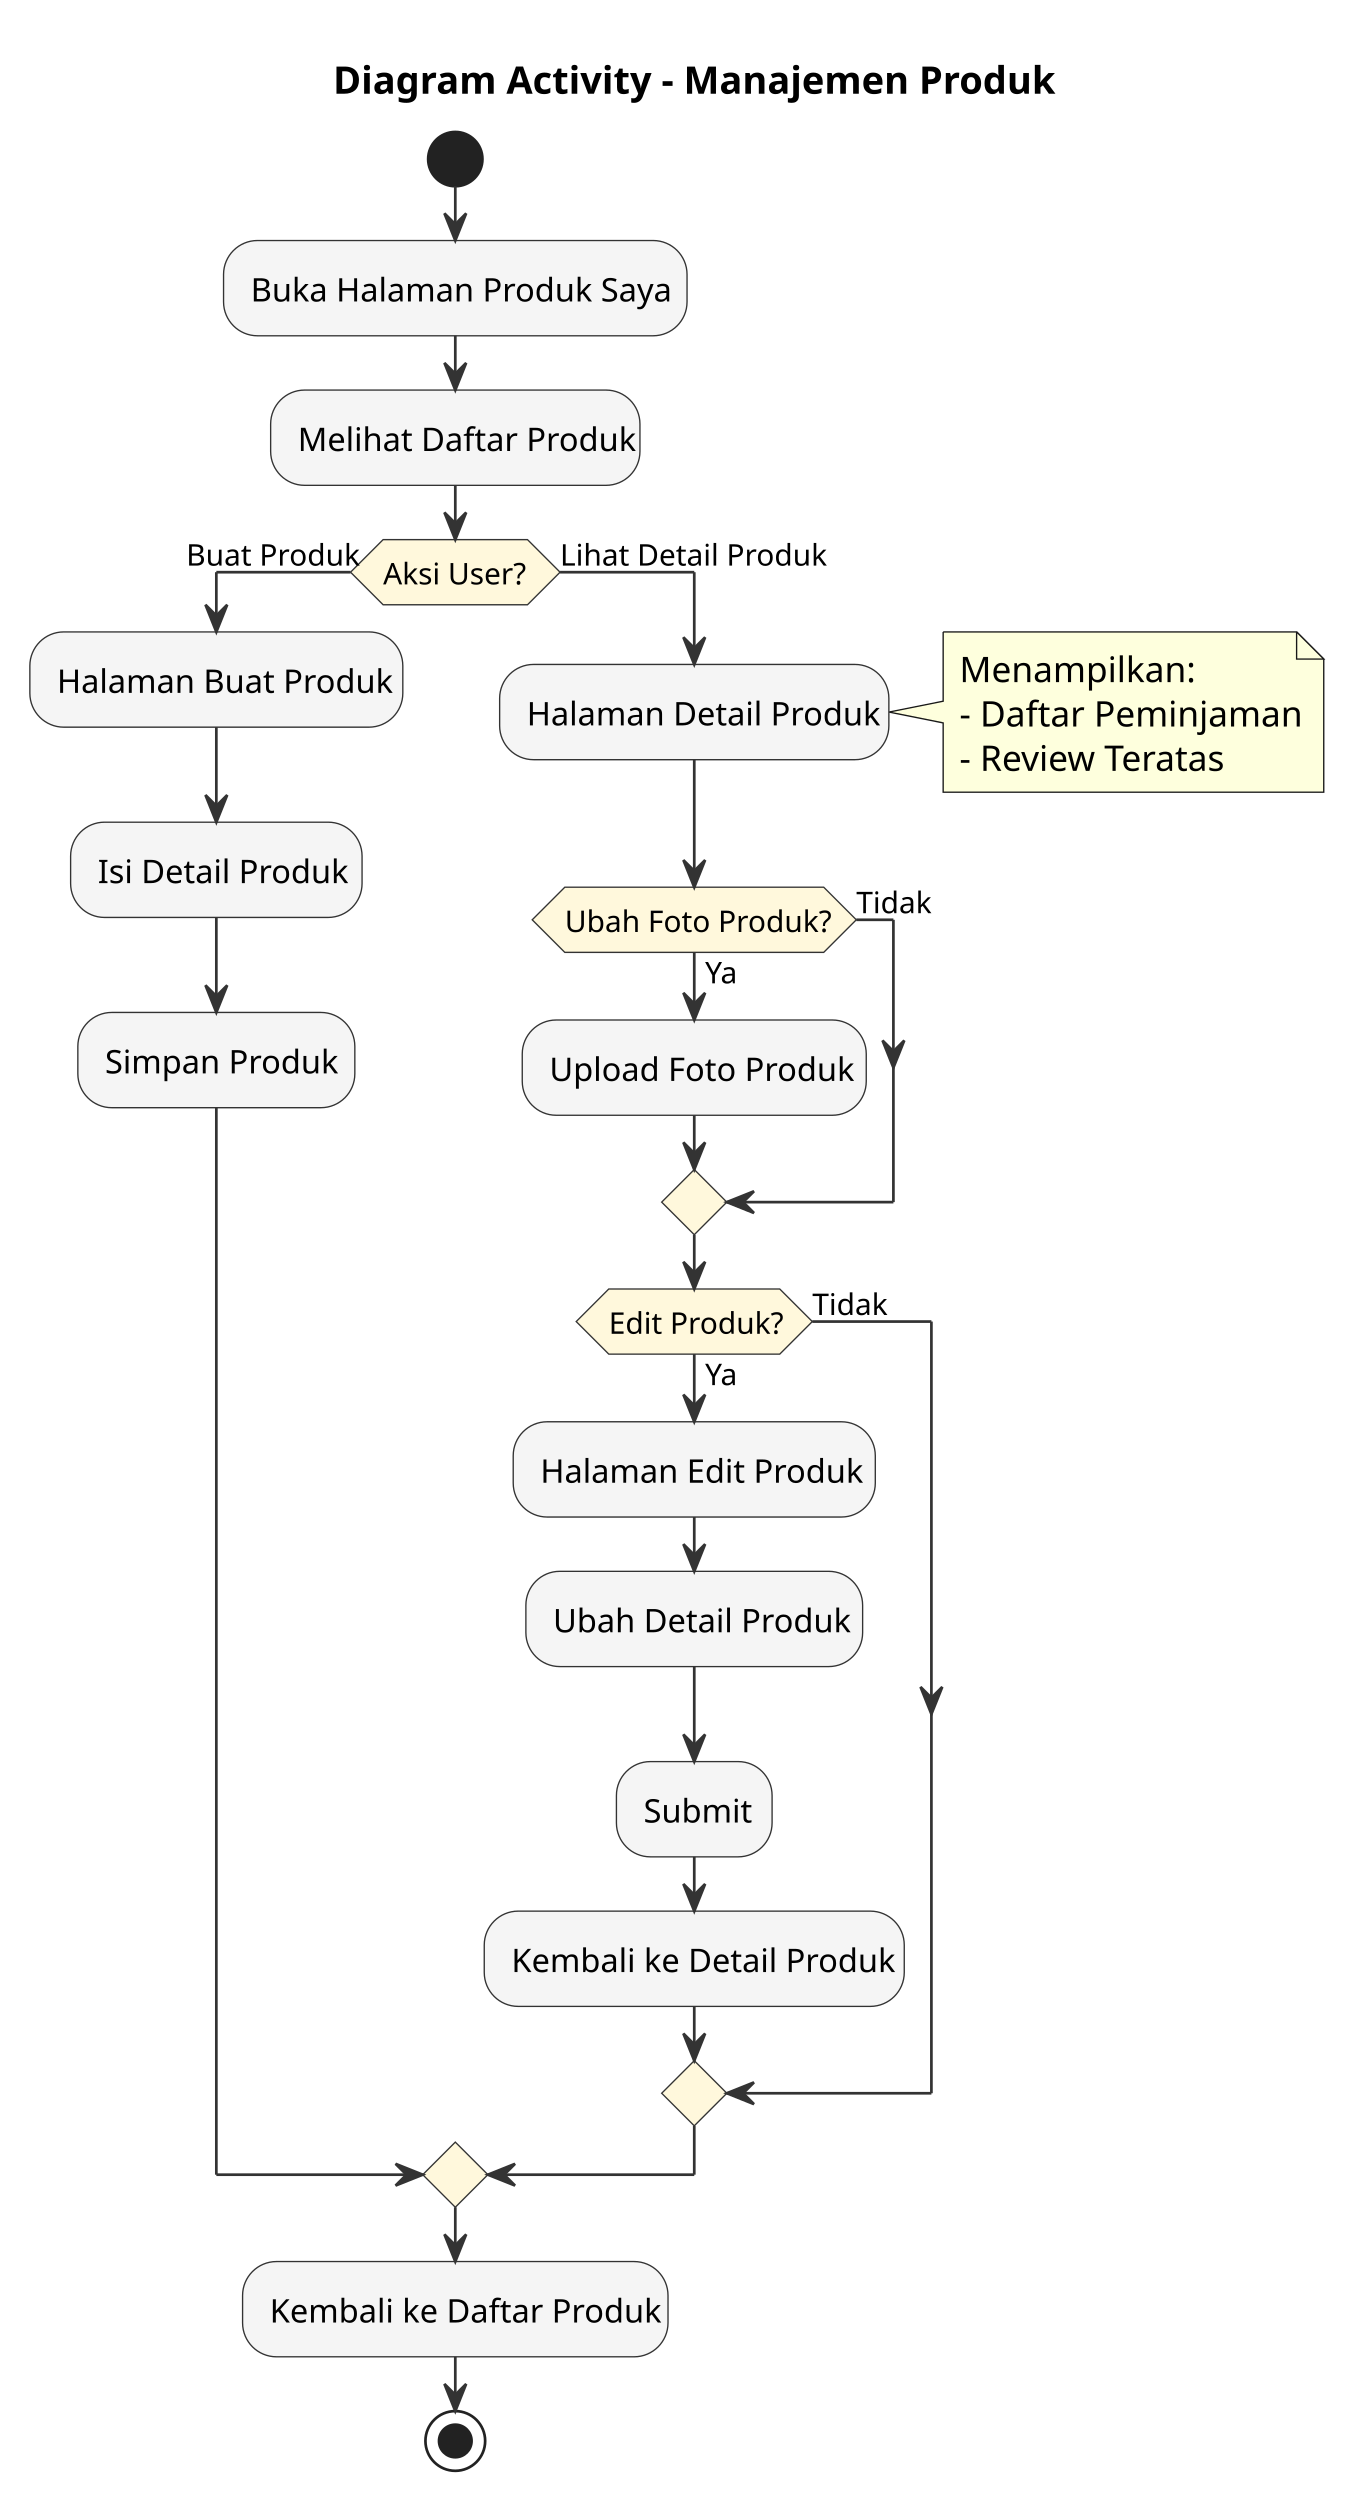
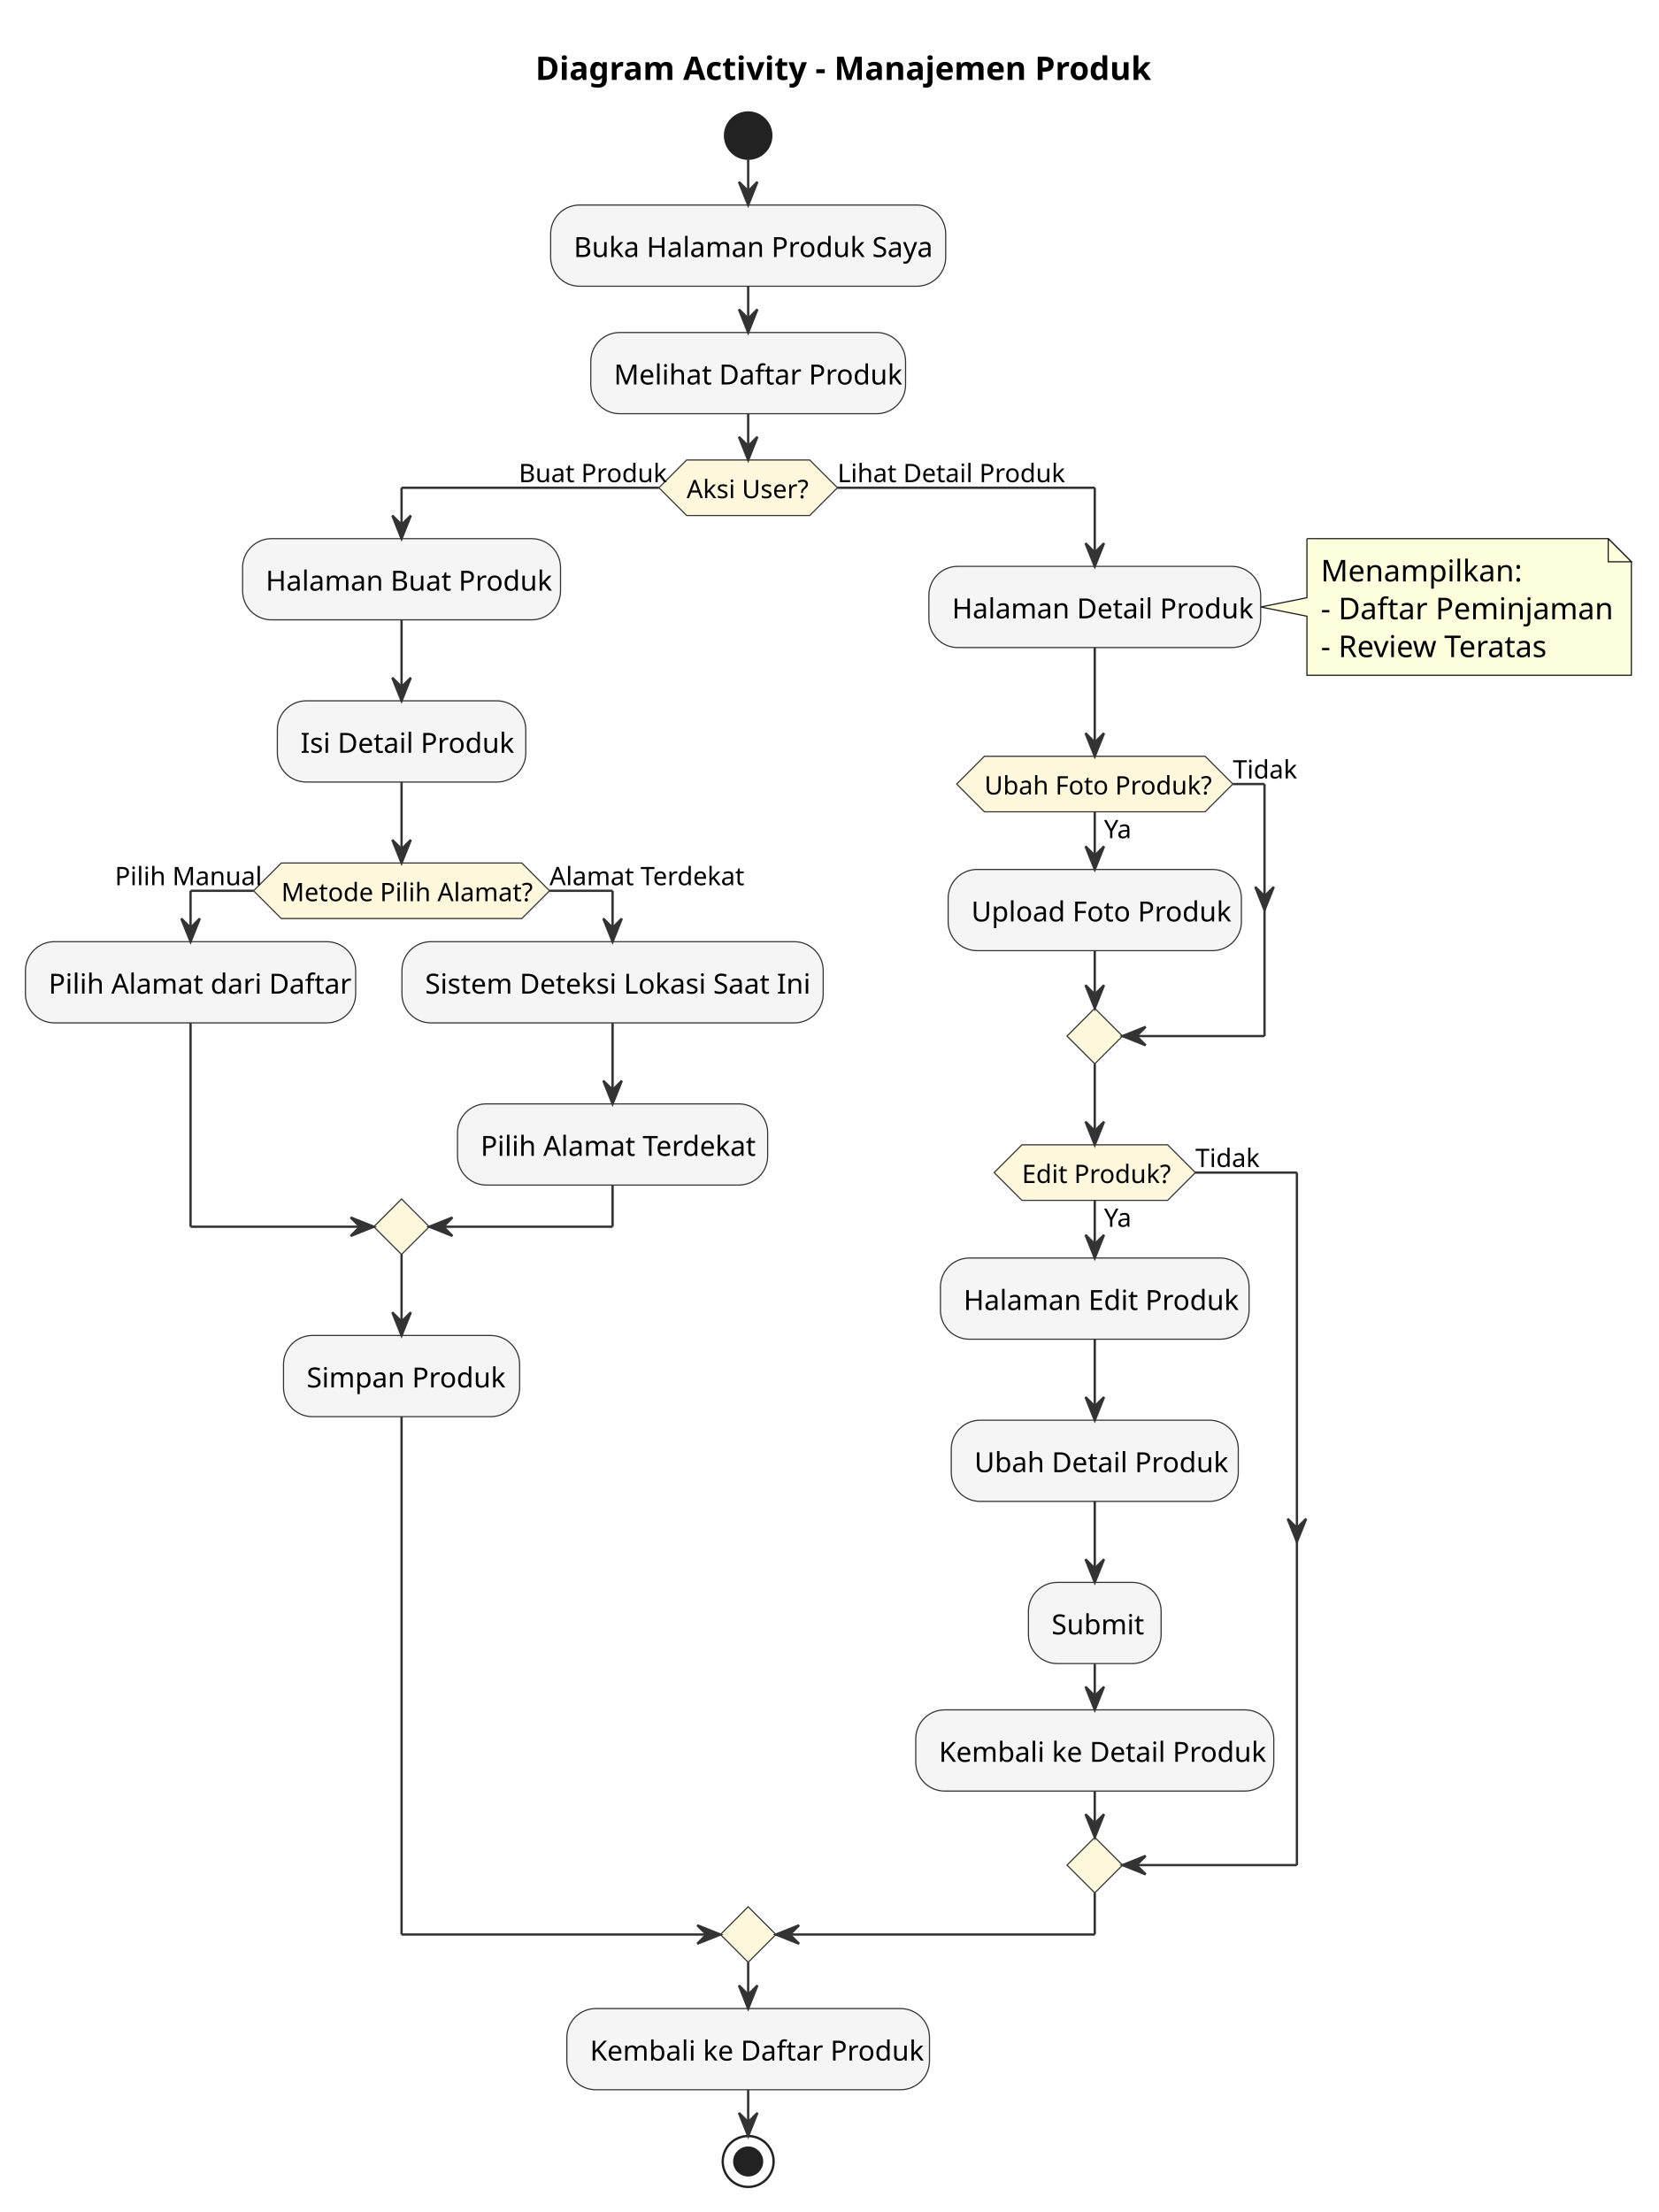
- <svg xmlns="http://www.w3.org/2000/svg" contentStyleType="text/css" data-diagram-type="ACTIVITY" height="921px" preserveAspectRatio="none" style="width:499px;height:921px;background:#FFFFFF;" version="1.1" viewBox="0 0 499 921" width="499px" zoomAndPan="magnify">
+ <svg xmlns="http://www.w3.org/2000/svg" contentStyleType="text/css" data-diagram-type="ACTIVITY" height="956px" preserveAspectRatio="none" style="width:717px;height:956px;background:#FFFFFF;" version="1.1" viewBox="0 0 717 956" width="717px" zoomAndPan="magnify">
  <defs />
  <g>
    <g class="title" data-source-line="1">
-       <text fill="#000000" font-family="sans-serif" font-size="14" font-weight="bold" lengthAdjust="spacing" textLength="251.289" x="122.69" y="34.533">Diagram Activity - Manajemen Produk</text>
+       <text fill="#000000" font-family="sans-serif" font-size="14" font-weight="bold" lengthAdjust="spacing" textLength="251.289" x="231.382" y="34.533">Diagram Activity - Manajemen Produk</text>
    </g>
-     <ellipse cx="167.731" cy="58.609" fill="#222222" rx="10" ry="10" style="stroke:#222222;stroke-width:1;" />
-     <rect fill="#F5F5F5" height="35.094" rx="12.5" ry="12.5" style="stroke:#333333;stroke-width:0.5;" width="170.75" x="82.356" y="88.609" />
-     <text fill="#000000" font-family="sans-serif" font-size="12" lengthAdjust="spacing" textLength="150.75" x="92.356" y="111.066">Buka Halaman Produk Saya</text>
-     <rect fill="#F5F5F5" height="35.094" rx="12.5" ry="12.5" style="stroke:#333333;stroke-width:0.5;" width="136.051" x="99.706" y="143.703" />
-     <text fill="#000000" font-family="sans-serif" font-size="12" lengthAdjust="spacing" textLength="116.051" x="109.706" y="166.16">Melihat Daftar Produk</text>
-     <polygon fill="#FFF8DC" points="141.142,198.797,194.321,198.797,206.321,210.797,194.321,222.797,141.142,222.797,129.142,210.797,141.142,198.797" style="stroke:#333333;stroke-width:0.5;" />
-     <text fill="#000000" font-family="sans-serif" font-size="11" lengthAdjust="spacing" textLength="53.179" x="141.142" y="215.298">Aksi User?</text>
-     <text fill="#000000" font-family="sans-serif" font-size="11" lengthAdjust="spacing" textLength="60.538" x="68.604" y="208.38">Buat Produk</text>
-     <text fill="#000000" font-family="sans-serif" font-size="11" lengthAdjust="spacing" textLength="92.941" x="206.321" y="208.38">Lihat Detail Produk</text>
-     <rect fill="#F5F5F5" height="35.094" rx="12.5" ry="12.5" style="stroke:#333333;stroke-width:0.5;" width="137.398" x="11" y="232.797" />
-     <text fill="#000000" font-family="sans-serif" font-size="12" lengthAdjust="spacing" textLength="117.398" x="21" y="255.254">Halaman Buat Produk</text>
-     <rect fill="#F5F5F5" height="35.094" rx="12.5" ry="12.5" style="stroke:#333333;stroke-width:0.5;" width="107.369" x="26.015" y="302.891" />
-     <text fill="#000000" font-family="sans-serif" font-size="12" lengthAdjust="spacing" textLength="87.369" x="36.015" y="325.348">Isi Detail Produk</text>
-     <rect fill="#F5F5F5" height="35.094" rx="12.5" ry="12.5" style="stroke:#333333;stroke-width:0.5;" width="102.043" x="28.678" y="372.984" />
-     <text fill="#000000" font-family="sans-serif" font-size="12" lengthAdjust="spacing" textLength="82.043" x="38.678" y="395.441">Simpan Produk</text>
-     <path d="M347.46,232.797 L347.46,258.324 L327.46,262.324 L347.46,266.324 L347.46,291.852 A0,0 0 0 0 347.46,291.852 L487.669,291.852 A0,0 0 0 0 487.669,291.852 L487.669,242.797 L477.669,232.797 L347.46,232.797 A0,0 0 0 0 347.46,232.797" fill="#FEFFDD" style="stroke:#181818;stroke-width:0.5;" />
-     <path d="M477.669,232.797 L477.669,242.797 L487.669,242.797 L477.669,232.797" fill="#FEFFDD" style="stroke:#181818;stroke-width:0.5;" />
-     <text fill="#000000" font-family="sans-serif" font-size="13" lengthAdjust="spacing" textLength="80.926" x="353.46" y="251.292">Menampilkan:</text>
-     <text fill="#000000" font-family="sans-serif" font-size="13" lengthAdjust="spacing" textLength="119.209" x="353.46" y="267.644">- Daftar Peminjaman</text>
-     <text fill="#000000" font-family="sans-serif" font-size="13" lengthAdjust="spacing" textLength="98.249" x="353.46" y="283.995">- Review Teratas</text>
-     <rect fill="#F5F5F5" height="35.094" rx="12.5" ry="12.5" style="stroke:#333333;stroke-width:0.5;" width="143.393" x="184.067" y="244.777" />
-     <text fill="#000000" font-family="sans-serif" font-size="12" lengthAdjust="spacing" textLength="123.393" x="194.067" y="267.234">Halaman Detail Produk</text>
-     <rect fill="#F5F5F5" height="35.094" rx="12.5" ry="12.5" style="stroke:#333333;stroke-width:0.5;" width="126.728" x="192.399" y="375.769" />
-     <text fill="#000000" font-family="sans-serif" font-size="12" lengthAdjust="spacing" textLength="106.728" x="202.399" y="398.227">Upload Foto Produk</text>
-     <polygon fill="#FFF8DC" points="208.068,326.852,303.459,326.852,315.459,338.852,303.459,350.852,208.068,350.852,196.068,338.852,208.068,326.852" style="stroke:#333333;stroke-width:0.5;" />
-     <text fill="#000000" font-family="sans-serif" font-size="11" lengthAdjust="spacing" textLength="13.455" x="259.764" y="362.271">Ya</text>
-     <text fill="#000000" font-family="sans-serif" font-size="11" lengthAdjust="spacing" textLength="95.391" x="208.068" y="343.353">Ubah Foto Produk?</text>
-     <text fill="#000000" font-family="sans-serif" font-size="11" lengthAdjust="spacing" textLength="26.898" x="315.459" y="336.435">Tidak</text>
-     <polygon fill="#FFF8DC" points="255.764,430.863,267.764,442.863,255.764,454.863,243.764,442.863,255.764,430.863" style="stroke:#333333;stroke-width:0.5;" />
-     <rect fill="#F5F5F5" height="35.094" rx="12.5" ry="12.5" style="stroke:#333333;stroke-width:0.5;" width="133.391" x="189.068" y="523.781" />
-     <text fill="#000000" font-family="sans-serif" font-size="12" lengthAdjust="spacing" textLength="113.391" x="199.068" y="546.238">Halaman Edit Produk</text>
-     <rect fill="#F5F5F5" height="35.094" rx="12.5" ry="12.5" style="stroke:#333333;stroke-width:0.5;" width="124.057" x="193.735" y="578.875" />
-     <text fill="#000000" font-family="sans-serif" font-size="12" lengthAdjust="spacing" textLength="104.057" x="203.735" y="601.332">Ubah Detail Produk</text>
-     <rect fill="#F5F5F5" height="35.094" rx="12.5" ry="12.5" style="stroke:#333333;stroke-width:0.5;" width="57.348" x="227.09" y="648.969" />
-     <text fill="#000000" font-family="sans-serif" font-size="12" lengthAdjust="spacing" textLength="37.348" x="237.09" y="671.426">Submit</text>
-     <rect fill="#F5F5F5" height="35.094" rx="12.5" ry="12.5" style="stroke:#333333;stroke-width:0.5;" width="154.731" x="178.398" y="704.062" />
-     <text fill="#000000" font-family="sans-serif" font-size="12" lengthAdjust="spacing" textLength="134.731" x="188.398" y="726.519">Kembali ke Detail Produk</text>
-     <polygon fill="#FFF8DC" points="224.273,474.863,287.254,474.863,299.254,486.863,287.254,498.863,224.273,498.863,212.273,486.863,224.273,474.863" style="stroke:#333333;stroke-width:0.5;" />
-     <text fill="#000000" font-family="sans-serif" font-size="11" lengthAdjust="spacing" textLength="13.455" x="259.764" y="510.282">Ya</text>
-     <text fill="#000000" font-family="sans-serif" font-size="11" lengthAdjust="spacing" textLength="62.981" x="224.273" y="491.364">Edit Produk?</text>
-     <text fill="#000000" font-family="sans-serif" font-size="11" lengthAdjust="spacing" textLength="26.898" x="299.254" y="484.446">Tidak</text>
-     <polygon fill="#FFF8DC" points="255.764,759.156,267.764,771.156,255.764,783.156,243.764,771.156,255.764,759.156" style="stroke:#333333;stroke-width:0.5;" />
-     <polygon fill="#FFF8DC" points="167.731,789.156,179.731,801.156,167.731,813.156,155.731,801.156,167.731,789.156" style="stroke:#333333;stroke-width:0.5;" />
-     <rect fill="#F5F5F5" height="35.094" rx="12.5" ry="12.5" style="stroke:#333333;stroke-width:0.5;" width="156.728" x="89.367" y="833.156" />
-     <text fill="#000000" font-family="sans-serif" font-size="12" lengthAdjust="spacing" textLength="136.728" x="99.367" y="855.613">Kembali ke Daftar Produk</text>
-     <ellipse cx="167.731" cy="899.25" fill="none" rx="11" ry="11" style="stroke:#222222;stroke-width:1;" />
-     <ellipse cx="167.731" cy="899.25" fill="#222222" rx="6" ry="6" style="stroke:#222222;stroke-width:1;" />
-     <line style="stroke:#333333;stroke-width:1;" x1="167.731" x2="167.731" y1="68.609" y2="88.609" />
-     <polygon fill="#333333" points="163.731,78.609,167.731,88.609,171.731,78.609,167.731,82.609" style="stroke:#333333;stroke-width:1;" />
-     <line style="stroke:#333333;stroke-width:1;" x1="167.731" x2="167.731" y1="123.703" y2="143.703" />
-     <polygon fill="#333333" points="163.731,133.703,167.731,143.703,171.731,133.703,167.731,137.703" style="stroke:#333333;stroke-width:1;" />
-     <line style="stroke:#333333;stroke-width:1;" x1="79.699" x2="79.699" y1="267.891" y2="302.891" />
-     <polygon fill="#333333" points="75.699,292.891,79.699,302.891,83.699,292.891,79.699,296.891" style="stroke:#333333;stroke-width:1;" />
-     <line style="stroke:#333333;stroke-width:1;" x1="79.699" x2="79.699" y1="337.984" y2="372.984" />
-     <polygon fill="#333333" points="75.699,362.984,79.699,372.984,83.699,362.984,79.699,366.984" style="stroke:#333333;stroke-width:1;" />
-     <line style="stroke:#333333;stroke-width:1;" x1="255.764" x2="255.764" y1="350.852" y2="375.769" />
-     <polygon fill="#333333" points="251.764,365.769,255.764,375.769,259.764,365.769,255.764,369.769" style="stroke:#333333;stroke-width:1;" />
-     <line style="stroke:#333333;stroke-width:1;" x1="315.459" x2="329.128" y1="338.852" y2="338.852" />
-     <polygon fill="#333333" points="325.128,383.316,329.128,393.316,333.128,383.316,329.128,387.316" style="stroke:#333333;stroke-width:1;" />
-     <line style="stroke:#333333;stroke-width:1;" x1="329.128" x2="329.128" y1="338.852" y2="442.863" />
-     <line style="stroke:#333333;stroke-width:1;" x1="329.128" x2="267.764" y1="442.863" y2="442.863" />
-     <polygon fill="#333333" points="277.764,438.863,267.764,442.863,277.764,446.863,273.764,442.863" style="stroke:#333333;stroke-width:1;" />
-     <line style="stroke:#333333;stroke-width:1;" x1="255.764" x2="255.764" y1="410.863" y2="430.863" />
-     <polygon fill="#333333" points="251.764,420.863,255.764,430.863,259.764,420.863,255.764,424.863" style="stroke:#333333;stroke-width:1;" />
-     <line style="stroke:#333333;stroke-width:1;" x1="255.764" x2="255.764" y1="279.871" y2="326.852" />
-     <polygon fill="#333333" points="251.764,316.852,255.764,326.852,259.764,316.852,255.764,320.852" style="stroke:#333333;stroke-width:1;" />
-     <line style="stroke:#333333;stroke-width:1;" x1="255.764" x2="255.764" y1="558.875" y2="578.875" />
-     <polygon fill="#333333" points="251.764,568.875,255.764,578.875,259.764,568.875,255.764,572.875" style="stroke:#333333;stroke-width:1;" />
-     <line style="stroke:#333333;stroke-width:1;" x1="255.764" x2="255.764" y1="613.969" y2="648.969" />
-     <polygon fill="#333333" points="251.764,638.969,255.764,648.969,259.764,638.969,255.764,642.969" style="stroke:#333333;stroke-width:1;" />
-     <line style="stroke:#333333;stroke-width:1;" x1="255.764" x2="255.764" y1="684.062" y2="704.062" />
-     <polygon fill="#333333" points="251.764,694.062,255.764,704.062,259.764,694.062,255.764,698.062" style="stroke:#333333;stroke-width:1;" />
-     <line style="stroke:#333333;stroke-width:1;" x1="255.764" x2="255.764" y1="498.863" y2="523.781" />
-     <polygon fill="#333333" points="251.764,513.781,255.764,523.781,259.764,513.781,255.764,517.781" style="stroke:#333333;stroke-width:1;" />
-     <line style="stroke:#333333;stroke-width:1;" x1="299.254" x2="343.129" y1="486.863" y2="486.863" />
-     <polygon fill="#333333" points="339.129,621.469,343.129,631.469,347.129,621.469,343.129,625.469" style="stroke:#333333;stroke-width:1;" />
-     <line style="stroke:#333333;stroke-width:1;" x1="343.129" x2="343.129" y1="486.863" y2="771.156" />
-     <line style="stroke:#333333;stroke-width:1;" x1="343.129" x2="267.764" y1="771.156" y2="771.156" />
-     <polygon fill="#333333" points="277.764,767.156,267.764,771.156,277.764,775.156,273.764,771.156" style="stroke:#333333;stroke-width:1;" />
-     <line style="stroke:#333333;stroke-width:1;" x1="255.764" x2="255.764" y1="739.156" y2="759.156" />
-     <polygon fill="#333333" points="251.764,749.156,255.764,759.156,259.764,749.156,255.764,753.156" style="stroke:#333333;stroke-width:1;" />
-     <line style="stroke:#333333;stroke-width:1;" x1="255.764" x2="255.764" y1="454.863" y2="474.863" />
-     <polygon fill="#333333" points="251.764,464.863,255.764,474.863,259.764,464.863,255.764,468.863" style="stroke:#333333;stroke-width:1;" />
-     <line style="stroke:#333333;stroke-width:1;" x1="129.142" x2="79.699" y1="210.797" y2="210.797" />
-     <line style="stroke:#333333;stroke-width:1;" x1="79.699" x2="79.699" y1="210.797" y2="232.797" />
-     <polygon fill="#333333" points="75.699,222.797,79.699,232.797,83.699,222.797,79.699,226.797" style="stroke:#333333;stroke-width:1;" />
-     <line style="stroke:#333333;stroke-width:1;" x1="206.321" x2="255.764" y1="210.797" y2="210.797" />
-     <line style="stroke:#333333;stroke-width:1;" x1="255.764" x2="255.764" y1="210.797" y2="244.777" />
-     <polygon fill="#333333" points="251.764,234.777,255.764,244.777,259.764,234.777,255.764,238.777" style="stroke:#333333;stroke-width:1;" />
-     <line style="stroke:#333333;stroke-width:1;" x1="79.699" x2="79.699" y1="408.078" y2="801.156" />
-     <line style="stroke:#333333;stroke-width:1;" x1="79.699" x2="155.731" y1="801.156" y2="801.156" />
-     <polygon fill="#333333" points="145.731,797.156,155.731,801.156,145.731,805.156,149.731,801.156" style="stroke:#333333;stroke-width:1;" />
-     <line style="stroke:#333333;stroke-width:1;" x1="255.764" x2="255.764" y1="783.156" y2="801.156" />
-     <line style="stroke:#333333;stroke-width:1;" x1="255.764" x2="179.731" y1="801.156" y2="801.156" />
-     <polygon fill="#333333" points="189.731,797.156,179.731,801.156,189.731,805.156,185.731,801.156" style="stroke:#333333;stroke-width:1;" />
-     <line style="stroke:#333333;stroke-width:1;" x1="167.731" x2="167.731" y1="178.797" y2="198.797" />
-     <polygon fill="#333333" points="163.731,188.797,167.731,198.797,171.731,188.797,167.731,192.797" style="stroke:#333333;stroke-width:1;" />
-     <line style="stroke:#333333;stroke-width:1;" x1="167.731" x2="167.731" y1="813.156" y2="833.156" />
-     <polygon fill="#333333" points="163.731,823.156,167.731,833.156,171.731,823.156,167.731,827.156" style="stroke:#333333;stroke-width:1;" />
-     <line style="stroke:#333333;stroke-width:1;" x1="167.731" x2="167.731" y1="868.25" y2="888.25" />
-     <polygon fill="#333333" points="163.731,878.25,167.731,888.25,171.731,878.25,167.731,882.25" style="stroke:#333333;stroke-width:1;" />
+     <ellipse cx="323.35" cy="58.609" fill="#222222" rx="10" ry="10" style="stroke:#222222;stroke-width:1;" />
+     <rect fill="#F5F5F5" height="35.094" rx="12.5" ry="12.5" style="stroke:#333333;stroke-width:0.5;" width="170.75" x="237.975" y="88.609" />
+     <text fill="#000000" font-family="sans-serif" font-size="12" lengthAdjust="spacing" textLength="150.75" x="247.975" y="111.066">Buka Halaman Produk Saya</text>
+     <rect fill="#F5F5F5" height="35.094" rx="12.5" ry="12.5" style="stroke:#333333;stroke-width:0.5;" width="136.051" x="255.325" y="143.703" />
+     <text fill="#000000" font-family="sans-serif" font-size="12" lengthAdjust="spacing" textLength="116.051" x="265.325" y="166.16">Melihat Daftar Produk</text>
+     <polygon fill="#FFF8DC" points="296.761,198.797,349.94,198.797,361.94,210.797,349.94,222.797,296.761,222.797,284.761,210.797,296.761,198.797" style="stroke:#333333;stroke-width:0.5;" />
+     <text fill="#000000" font-family="sans-serif" font-size="11" lengthAdjust="spacing" textLength="53.179" x="296.761" y="215.298">Aksi User?</text>
+     <text fill="#000000" font-family="sans-serif" font-size="11" lengthAdjust="spacing" textLength="60.538" x="224.223" y="208.38">Buat Produk</text>
+     <text fill="#000000" font-family="sans-serif" font-size="11" lengthAdjust="spacing" textLength="92.941" x="361.94" y="208.38">Lihat Detail Produk</text>
+     <rect fill="#F5F5F5" height="35.094" rx="12.5" ry="12.5" style="stroke:#333333;stroke-width:0.5;" width="137.398" x="104.853" y="232.797" />
+     <text fill="#000000" font-family="sans-serif" font-size="12" lengthAdjust="spacing" textLength="117.398" x="114.853" y="255.254">Halaman Buat Produk</text>
+     <rect fill="#F5F5F5" height="35.094" rx="12.5" ry="12.5" style="stroke:#333333;stroke-width:0.5;" width="107.369" x="119.868" y="302.891" />
+     <text fill="#000000" font-family="sans-serif" font-size="12" lengthAdjust="spacing" textLength="87.369" x="129.868" y="325.348">Isi Detail Produk</text>
+     <polygon fill="#FFF8DC" points="121.582,372.984,225.523,372.984,237.523,384.984,225.523,396.984,121.582,396.984,109.582,384.984,121.582,372.984" style="stroke:#333333;stroke-width:0.5;" />
+     <text fill="#000000" font-family="sans-serif" font-size="11" lengthAdjust="spacing" textLength="103.941" x="121.582" y="389.485">Metode Pilih Alamat?</text>
+     <text fill="#000000" font-family="sans-serif" font-size="11" lengthAdjust="spacing" textLength="59.92" x="49.662" y="382.567">Pilih Manual</text>
+     <text fill="#000000" font-family="sans-serif" font-size="11" lengthAdjust="spacing" textLength="80.701" x="237.523" y="382.567">Alamat Terdekat</text>
+     <rect fill="#F5F5F5" height="35.094" rx="12.5" ry="12.5" style="stroke:#333333;stroke-width:0.5;" width="142.713" x="11" y="406.984" />
+     <text fill="#000000" font-family="sans-serif" font-size="12" lengthAdjust="spacing" textLength="122.713" x="21" y="429.441">Pilih Alamat dari Daftar</text>
+     <rect fill="#F5F5F5" height="35.094" rx="12.5" ry="12.5" style="stroke:#333333;stroke-width:0.5;" width="182.07" x="173.713" y="406.984" />
+     <text fill="#000000" font-family="sans-serif" font-size="12" lengthAdjust="spacing" textLength="162.07" x="183.713" y="429.441">Sistem Deteksi Lokasi Saat Ini</text>
+     <rect fill="#F5F5F5" height="35.094" rx="12.5" ry="12.5" style="stroke:#333333;stroke-width:0.5;" width="134.047" x="197.725" y="477.078" />
+     <text fill="#000000" font-family="sans-serif" font-size="12" lengthAdjust="spacing" textLength="114.047" x="207.725" y="499.535">Pilih Alamat Terdekat</text>
+     <polygon fill="#FFF8DC" points="173.552,518.172,185.552,530.172,173.552,542.172,161.552,530.172,173.552,518.172" style="stroke:#333333;stroke-width:0.5;" />
+     <rect fill="#F5F5F5" height="35.094" rx="12.5" ry="12.5" style="stroke:#333333;stroke-width:0.5;" width="102.043" x="122.531" y="577.172" />
+     <text fill="#000000" font-family="sans-serif" font-size="12" lengthAdjust="spacing" textLength="82.043" x="132.531" y="599.629">Simpan Produk</text>
+     <path d="M564.845,232.797 L564.845,258.324 L544.845,262.324 L564.845,266.324 L564.845,291.852 A0,0 0 0 0 564.845,291.852 L705.054,291.852 A0,0 0 0 0 705.054,291.852 L705.054,242.797 L695.054,232.797 L564.845,232.797 A0,0 0 0 0 564.845,232.797" fill="#FEFFDD" style="stroke:#181818;stroke-width:0.5;" />
+     <path d="M695.054,232.797 L695.054,242.797 L705.054,242.797 L695.054,232.797" fill="#FEFFDD" style="stroke:#181818;stroke-width:0.5;" />
+     <text fill="#000000" font-family="sans-serif" font-size="13" lengthAdjust="spacing" textLength="80.926" x="570.845" y="251.292">Menampilkan:</text>
+     <text fill="#000000" font-family="sans-serif" font-size="13" lengthAdjust="spacing" textLength="119.209" x="570.845" y="267.644">- Daftar Peminjaman</text>
+     <text fill="#000000" font-family="sans-serif" font-size="13" lengthAdjust="spacing" textLength="98.249" x="570.845" y="283.995">- Review Teratas</text>
+     <rect fill="#F5F5F5" height="35.094" rx="12.5" ry="12.5" style="stroke:#333333;stroke-width:0.5;" width="143.393" x="401.452" y="244.777" />
+     <text fill="#000000" font-family="sans-serif" font-size="12" lengthAdjust="spacing" textLength="123.393" x="411.452" y="267.234">Halaman Detail Produk</text>
+     <rect fill="#F5F5F5" height="35.094" rx="12.5" ry="12.5" style="stroke:#333333;stroke-width:0.5;" width="126.728" x="409.784" y="375.769" />
+     <text fill="#000000" font-family="sans-serif" font-size="12" lengthAdjust="spacing" textLength="106.728" x="419.784" y="398.227">Upload Foto Produk</text>
+     <polygon fill="#FFF8DC" points="425.453,326.852,520.844,326.852,532.844,338.852,520.844,350.852,425.453,350.852,413.453,338.852,425.453,326.852" style="stroke:#333333;stroke-width:0.5;" />
+     <text fill="#000000" font-family="sans-serif" font-size="11" lengthAdjust="spacing" textLength="13.455" x="477.148" y="362.271">Ya</text>
+     <text fill="#000000" font-family="sans-serif" font-size="11" lengthAdjust="spacing" textLength="95.391" x="425.453" y="343.353">Ubah Foto Produk?</text>
+     <text fill="#000000" font-family="sans-serif" font-size="11" lengthAdjust="spacing" textLength="26.898" x="532.844" y="336.435">Tidak</text>
+     <polygon fill="#FFF8DC" points="473.148,435.781,485.148,447.781,473.148,459.781,461.148,447.781,473.148,435.781" style="stroke:#333333;stroke-width:0.5;" />
+     <rect fill="#F5F5F5" height="35.094" rx="12.5" ry="12.5" style="stroke:#333333;stroke-width:0.5;" width="133.391" x="406.453" y="543.699" />
+     <text fill="#000000" font-family="sans-serif" font-size="12" lengthAdjust="spacing" textLength="113.391" x="416.453" y="566.156">Halaman Edit Produk</text>
+     <rect fill="#F5F5F5" height="35.094" rx="12.5" ry="12.5" style="stroke:#333333;stroke-width:0.5;" width="124.057" x="411.12" y="613.793" />
+     <text fill="#000000" font-family="sans-serif" font-size="12" lengthAdjust="spacing" textLength="104.057" x="421.12" y="636.25">Ubah Detail Produk</text>
+     <rect fill="#F5F5F5" height="35.094" rx="12.5" ry="12.5" style="stroke:#333333;stroke-width:0.5;" width="57.348" x="444.475" y="683.887" />
+     <text fill="#000000" font-family="sans-serif" font-size="12" lengthAdjust="spacing" textLength="37.348" x="454.475" y="706.344">Submit</text>
+     <rect fill="#F5F5F5" height="35.094" rx="12.5" ry="12.5" style="stroke:#333333;stroke-width:0.5;" width="154.731" x="395.783" y="738.981" />
+     <text fill="#000000" font-family="sans-serif" font-size="12" lengthAdjust="spacing" textLength="134.731" x="405.783" y="761.438">Kembali ke Detail Produk</text>
+     <polygon fill="#FFF8DC" points="441.658,494.781,504.639,494.781,516.639,506.781,504.639,518.781,441.658,518.781,429.658,506.781,441.658,494.781" style="stroke:#333333;stroke-width:0.5;" />
+     <text fill="#000000" font-family="sans-serif" font-size="11" lengthAdjust="spacing" textLength="13.455" x="477.148" y="530.2">Ya</text>
+     <text fill="#000000" font-family="sans-serif" font-size="11" lengthAdjust="spacing" textLength="62.981" x="441.658" y="511.282">Edit Produk?</text>
+     <text fill="#000000" font-family="sans-serif" font-size="11" lengthAdjust="spacing" textLength="26.898" x="516.639" y="504.364">Tidak</text>
+     <polygon fill="#FFF8DC" points="473.148,794.074,485.148,806.074,473.148,818.074,461.148,806.074,473.148,794.074" style="stroke:#333333;stroke-width:0.5;" />
+     <polygon fill="#FFF8DC" points="323.35,824.074,335.35,836.074,323.35,848.074,311.35,836.074,323.35,824.074" style="stroke:#333333;stroke-width:0.5;" />
+     <rect fill="#F5F5F5" height="35.094" rx="12.5" ry="12.5" style="stroke:#333333;stroke-width:0.5;" width="156.728" x="244.986" y="868.074" />
+     <text fill="#000000" font-family="sans-serif" font-size="12" lengthAdjust="spacing" textLength="136.728" x="254.986" y="890.531">Kembali ke Daftar Produk</text>
+     <ellipse cx="323.35" cy="934.168" fill="none" rx="11" ry="11" style="stroke:#222222;stroke-width:1;" />
+     <ellipse cx="323.35" cy="934.168" fill="#222222" rx="6" ry="6" style="stroke:#222222;stroke-width:1;" />
+     <line style="stroke:#333333;stroke-width:1;" x1="323.35" x2="323.35" y1="68.609" y2="88.609" />
+     <polygon fill="#333333" points="319.35,78.609,323.35,88.609,327.35,78.609,323.35,82.609" style="stroke:#333333;stroke-width:1;" />
+     <line style="stroke:#333333;stroke-width:1;" x1="323.35" x2="323.35" y1="123.703" y2="143.703" />
+     <polygon fill="#333333" points="319.35,133.703,323.35,143.703,327.35,133.703,323.35,137.703" style="stroke:#333333;stroke-width:1;" />
+     <line style="stroke:#333333;stroke-width:1;" x1="173.552" x2="173.552" y1="267.891" y2="302.891" />
+     <polygon fill="#333333" points="169.552,292.891,173.552,302.891,177.552,292.891,173.552,296.891" style="stroke:#333333;stroke-width:1;" />
+     <line style="stroke:#333333;stroke-width:1;" x1="264.748" x2="264.748" y1="442.078" y2="477.078" />
+     <polygon fill="#333333" points="260.748,467.078,264.748,477.078,268.748,467.078,264.748,471.078" style="stroke:#333333;stroke-width:1;" />
+     <line style="stroke:#333333;stroke-width:1;" x1="109.582" x2="82.356" y1="384.984" y2="384.984" />
+     <line style="stroke:#333333;stroke-width:1;" x1="82.356" x2="82.356" y1="384.984" y2="406.984" />
+     <polygon fill="#333333" points="78.356,396.984,82.356,406.984,86.356,396.984,82.356,400.984" style="stroke:#333333;stroke-width:1;" />
+     <line style="stroke:#333333;stroke-width:1;" x1="237.523" x2="264.748" y1="384.984" y2="384.984" />
+     <line style="stroke:#333333;stroke-width:1;" x1="264.748" x2="264.748" y1="384.984" y2="406.984" />
+     <polygon fill="#333333" points="260.748,396.984,264.748,406.984,268.748,396.984,264.748,400.984" style="stroke:#333333;stroke-width:1;" />
+     <line style="stroke:#333333;stroke-width:1;" x1="82.356" x2="82.356" y1="442.078" y2="530.172" />
+     <line style="stroke:#333333;stroke-width:1;" x1="82.356" x2="161.552" y1="530.172" y2="530.172" />
+     <polygon fill="#333333" points="151.552,526.172,161.552,530.172,151.552,534.172,155.552,530.172" style="stroke:#333333;stroke-width:1;" />
+     <line style="stroke:#333333;stroke-width:1;" x1="264.748" x2="264.748" y1="512.172" y2="530.172" />
+     <line style="stroke:#333333;stroke-width:1;" x1="264.748" x2="185.552" y1="530.172" y2="530.172" />
+     <polygon fill="#333333" points="195.552,526.172,185.552,530.172,195.552,534.172,191.552,530.172" style="stroke:#333333;stroke-width:1;" />
+     <line style="stroke:#333333;stroke-width:1;" x1="173.552" x2="173.552" y1="337.984" y2="372.984" />
+     <polygon fill="#333333" points="169.552,362.984,173.552,372.984,177.552,362.984,173.552,366.984" style="stroke:#333333;stroke-width:1;" />
+     <line style="stroke:#333333;stroke-width:1;" x1="173.552" x2="173.552" y1="542.172" y2="577.172" />
+     <polygon fill="#333333" points="169.552,567.172,173.552,577.172,177.552,567.172,173.552,571.172" style="stroke:#333333;stroke-width:1;" />
+     <line style="stroke:#333333;stroke-width:1;" x1="473.148" x2="473.148" y1="350.852" y2="375.769" />
+     <polygon fill="#333333" points="469.148,365.769,473.148,375.769,477.148,365.769,473.148,369.769" style="stroke:#333333;stroke-width:1;" />
+     <line style="stroke:#333333;stroke-width:1;" x1="532.844" x2="546.513" y1="338.852" y2="338.852" />
+     <polygon fill="#333333" points="542.513,383.316,546.513,393.316,550.513,383.316,546.513,387.316" style="stroke:#333333;stroke-width:1;" />
+     <line style="stroke:#333333;stroke-width:1;" x1="546.513" x2="546.513" y1="338.852" y2="447.781" />
+     <line style="stroke:#333333;stroke-width:1;" x1="546.513" x2="485.148" y1="447.781" y2="447.781" />
+     <polygon fill="#333333" points="495.148,443.781,485.148,447.781,495.148,451.781,491.148,447.781" style="stroke:#333333;stroke-width:1;" />
+     <line style="stroke:#333333;stroke-width:1;" x1="473.148" x2="473.148" y1="410.863" y2="435.781" />
+     <polygon fill="#333333" points="469.148,425.781,473.148,435.781,477.148,425.781,473.148,429.781" style="stroke:#333333;stroke-width:1;" />
+     <line style="stroke:#333333;stroke-width:1;" x1="473.148" x2="473.148" y1="279.871" y2="326.852" />
+     <polygon fill="#333333" points="469.148,316.852,473.148,326.852,477.148,316.852,473.148,320.852" style="stroke:#333333;stroke-width:1;" />
+     <line style="stroke:#333333;stroke-width:1;" x1="473.148" x2="473.148" y1="578.793" y2="613.793" />
+     <polygon fill="#333333" points="469.148,603.793,473.148,613.793,477.148,603.793,473.148,607.793" style="stroke:#333333;stroke-width:1;" />
+     <line style="stroke:#333333;stroke-width:1;" x1="473.148" x2="473.148" y1="648.887" y2="683.887" />
+     <polygon fill="#333333" points="469.148,673.887,473.148,683.887,477.148,673.887,473.148,677.887" style="stroke:#333333;stroke-width:1;" />
+     <line style="stroke:#333333;stroke-width:1;" x1="473.148" x2="473.148" y1="718.981" y2="738.981" />
+     <polygon fill="#333333" points="469.148,728.981,473.148,738.981,477.148,728.981,473.148,732.981" style="stroke:#333333;stroke-width:1;" />
+     <line style="stroke:#333333;stroke-width:1;" x1="473.148" x2="473.148" y1="518.781" y2="543.699" />
+     <polygon fill="#333333" points="469.148,533.699,473.148,543.699,477.148,533.699,473.148,537.699" style="stroke:#333333;stroke-width:1;" />
+     <line style="stroke:#333333;stroke-width:1;" x1="516.639" x2="560.514" y1="506.781" y2="506.781" />
+     <polygon fill="#333333" points="556.514,656.387,560.514,666.387,564.514,656.387,560.514,660.387" style="stroke:#333333;stroke-width:1;" />
+     <line style="stroke:#333333;stroke-width:1;" x1="560.514" x2="560.514" y1="506.781" y2="806.074" />
+     <line style="stroke:#333333;stroke-width:1;" x1="560.514" x2="485.148" y1="806.074" y2="806.074" />
+     <polygon fill="#333333" points="495.148,802.074,485.148,806.074,495.148,810.074,491.148,806.074" style="stroke:#333333;stroke-width:1;" />
+     <line style="stroke:#333333;stroke-width:1;" x1="473.148" x2="473.148" y1="774.074" y2="794.074" />
+     <polygon fill="#333333" points="469.148,784.074,473.148,794.074,477.148,784.074,473.148,788.074" style="stroke:#333333;stroke-width:1;" />
+     <line style="stroke:#333333;stroke-width:1;" x1="473.148" x2="473.148" y1="459.781" y2="494.781" />
+     <polygon fill="#333333" points="469.148,484.781,473.148,494.781,477.148,484.781,473.148,488.781" style="stroke:#333333;stroke-width:1;" />
+     <line style="stroke:#333333;stroke-width:1;" x1="284.761" x2="173.552" y1="210.797" y2="210.797" />
+     <line style="stroke:#333333;stroke-width:1;" x1="173.552" x2="173.552" y1="210.797" y2="232.797" />
+     <polygon fill="#333333" points="169.552,222.797,173.552,232.797,177.552,222.797,173.552,226.797" style="stroke:#333333;stroke-width:1;" />
+     <line style="stroke:#333333;stroke-width:1;" x1="361.94" x2="473.148" y1="210.797" y2="210.797" />
+     <line style="stroke:#333333;stroke-width:1;" x1="473.148" x2="473.148" y1="210.797" y2="244.777" />
+     <polygon fill="#333333" points="469.148,234.777,473.148,244.777,477.148,234.777,473.148,238.777" style="stroke:#333333;stroke-width:1;" />
+     <line style="stroke:#333333;stroke-width:1;" x1="173.552" x2="173.552" y1="612.266" y2="836.074" />
+     <line style="stroke:#333333;stroke-width:1;" x1="173.552" x2="311.35" y1="836.074" y2="836.074" />
+     <polygon fill="#333333" points="301.35,832.074,311.35,836.074,301.35,840.074,305.35,836.074" style="stroke:#333333;stroke-width:1;" />
+     <line style="stroke:#333333;stroke-width:1;" x1="473.148" x2="473.148" y1="818.074" y2="836.074" />
+     <line style="stroke:#333333;stroke-width:1;" x1="473.148" x2="335.35" y1="836.074" y2="836.074" />
+     <polygon fill="#333333" points="345.35,832.074,335.35,836.074,345.35,840.074,341.35,836.074" style="stroke:#333333;stroke-width:1;" />
+     <line style="stroke:#333333;stroke-width:1;" x1="323.35" x2="323.35" y1="178.797" y2="198.797" />
+     <polygon fill="#333333" points="319.35,188.797,323.35,198.797,327.35,188.797,323.35,192.797" style="stroke:#333333;stroke-width:1;" />
+     <line style="stroke:#333333;stroke-width:1;" x1="323.35" x2="323.35" y1="848.074" y2="868.074" />
+     <polygon fill="#333333" points="319.35,858.074,323.35,868.074,327.35,858.074,323.35,862.074" style="stroke:#333333;stroke-width:1;" />
+     <line style="stroke:#333333;stroke-width:1;" x1="323.35" x2="323.35" y1="903.168" y2="923.168" />
+     <polygon fill="#333333" points="319.35,913.168,323.35,923.168,327.35,913.168,323.35,917.168" style="stroke:#333333;stroke-width:1;" />
  </g>
</svg>
